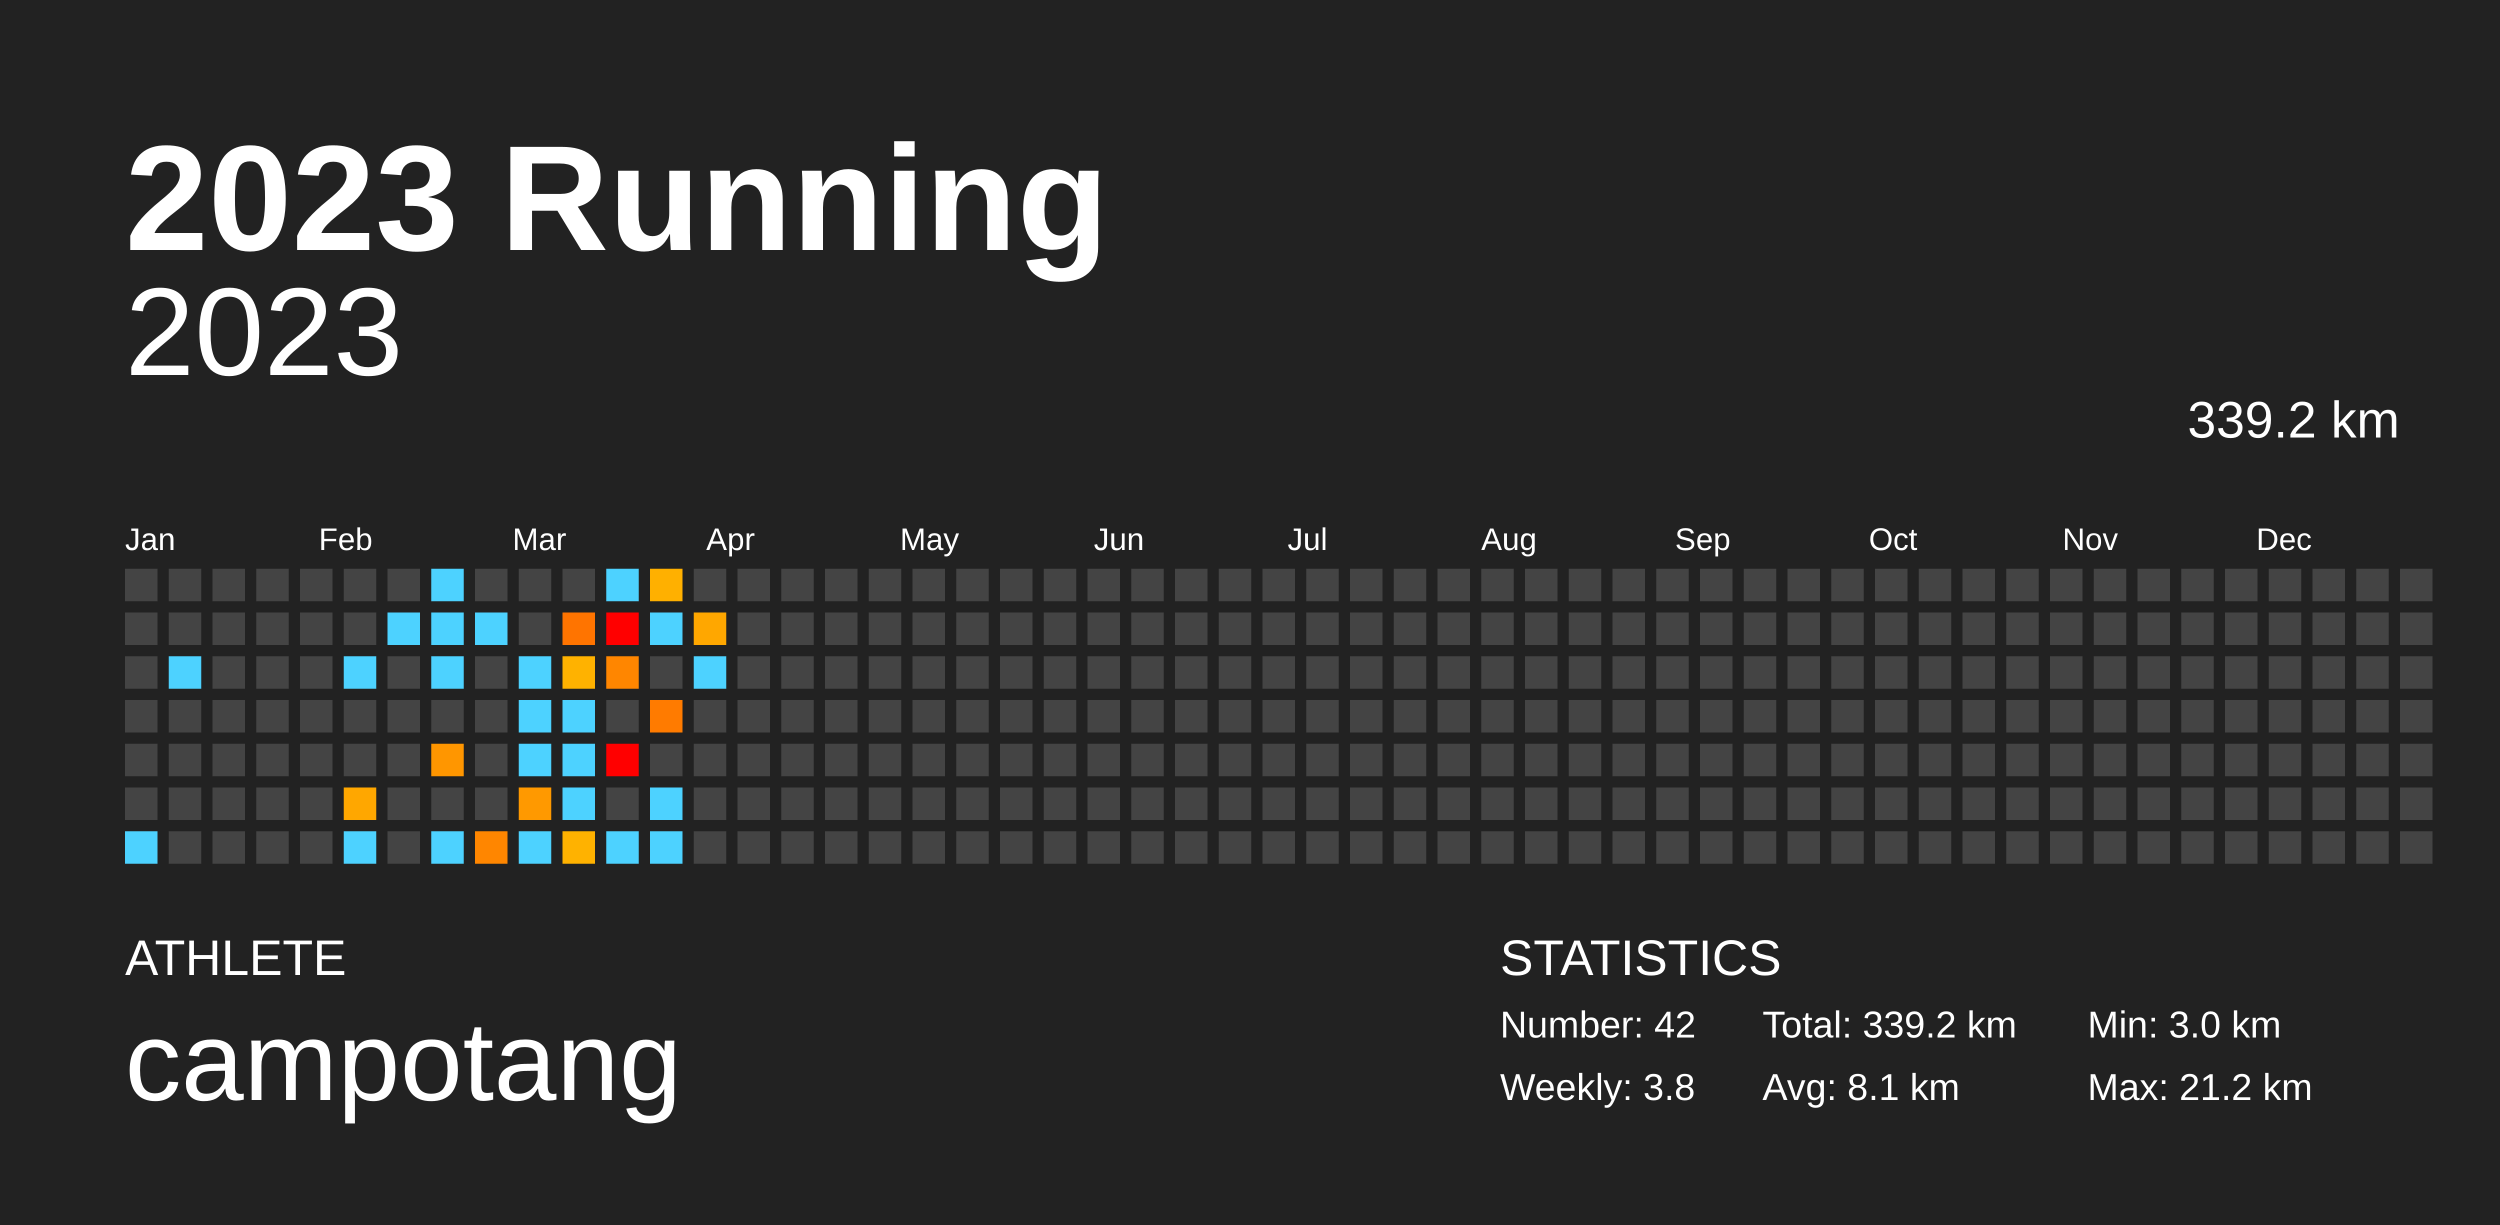
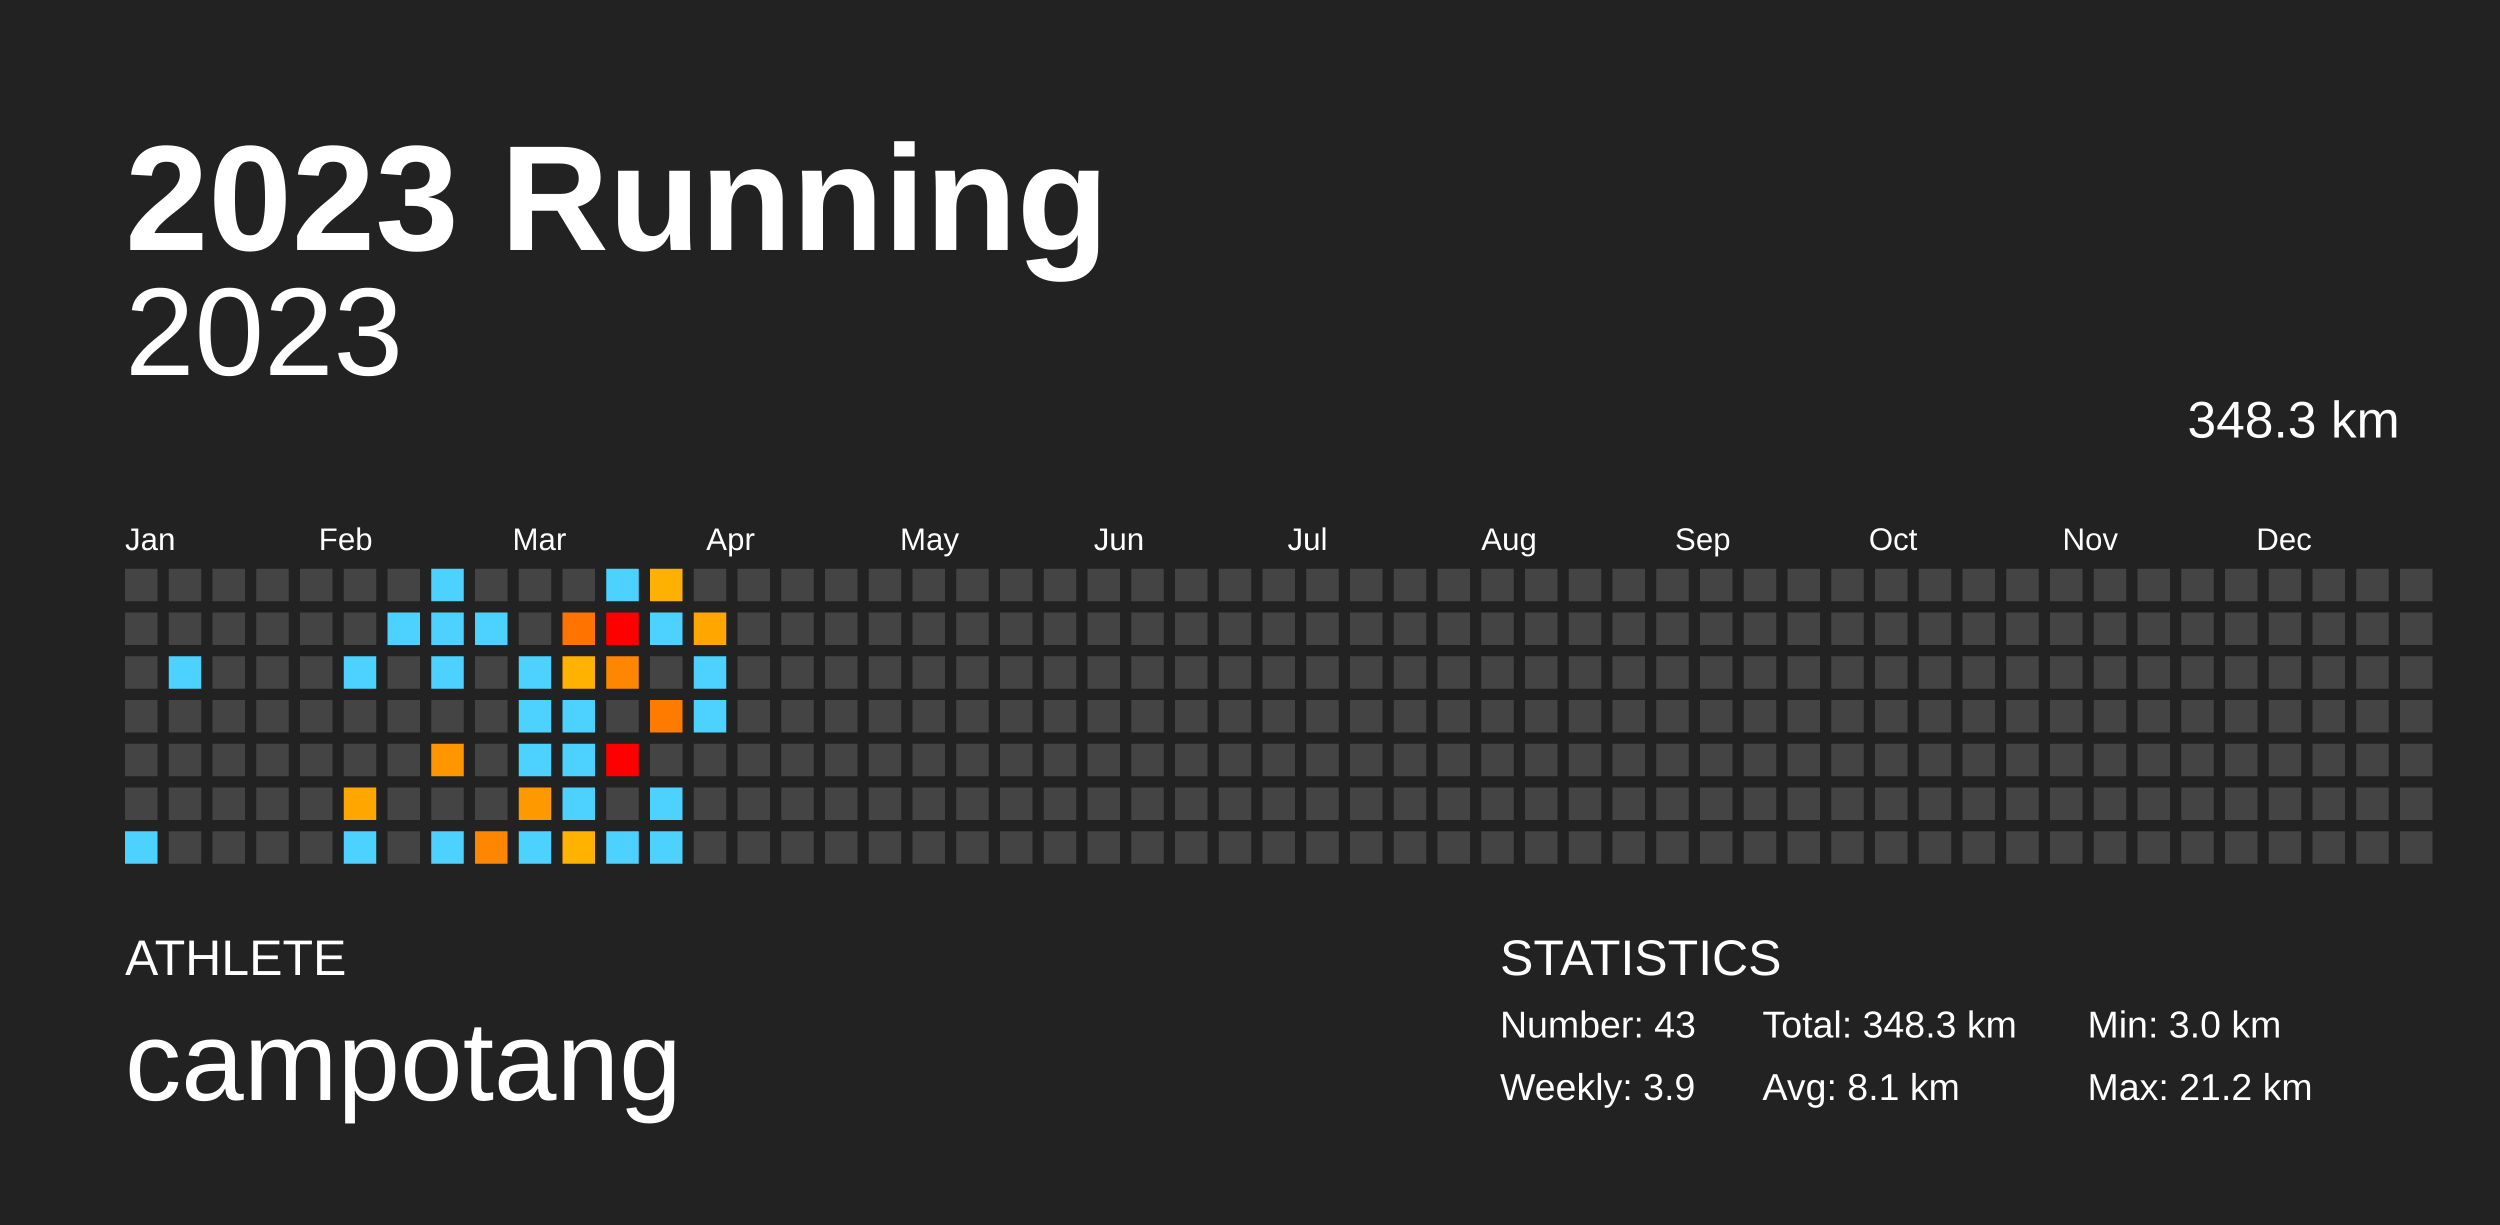
<svg xmlns="http://www.w3.org/2000/svg" baseProfile="full" height="98mm" version="1.1" viewBox="0,0,200,98" width="200mm">
  <defs />
  <rect fill="#222222" height="98" width="200" x="0" y="0" />
  <text fill="#FFFFFF" style="font-size:12px; font-family:Arial; font-weight:bold;" x="10" y="20">2023 Running</text>
  <text fill="#FFFFFF" style="font-size:4px; font-family:Arial" x="10" y="78">ATHLETE</text>
  <text fill="#FFFFFF" style="font-size:9px; font-family:Arial" x="10" y="88">campotang</text>
  <text fill="#FFFFFF" style="font-size:4px; font-family:Arial" x="120" y="78">STATISTICS</text>
-   <text fill="#FFFFFF" style="font-size:3px; font-family:Arial" x="120" y="83">Number: 42</text>
-   <text fill="#FFFFFF" style="font-size:3px; font-family:Arial" x="120" y="88">Weekly: 3.8</text>
-   <text fill="#FFFFFF" style="font-size:3px; font-family:Arial" x="141" y="83">Total: 339.2 km</text>
+   <text fill="#FFFFFF" style="font-size:3px; font-family:Arial" x="120" y="83">Number: 43</text>
+   <text fill="#FFFFFF" style="font-size:3px; font-family:Arial" x="120" y="88">Weekly: 3.9</text>
+   <text fill="#FFFFFF" style="font-size:3px; font-family:Arial" x="141" y="83">Total: 348.3 km</text>
  <text fill="#FFFFFF" style="font-size:3px; font-family:Arial" x="141" y="88">Avg: 8.1 km</text>
  <text fill="#FFFFFF" style="font-size:3px; font-family:Arial" x="167" y="83">Min: 3.0 km</text>
  <text fill="#FFFFFF" style="font-size:3px; font-family:Arial" x="167" y="88">Max: 21.2 km</text>
  <text alignment-baseline="hanging" fill="#FFFFFF" style="font-size:10.0px; font-family:Arial;" x="10" y="30">2023</text>
-   <text alignment-baseline="hanging" fill="#FFFFFF" style="font-size:4.125px; font-family:Arial;" x="175" y="35">339.2 km</text>
+   <text alignment-baseline="hanging" fill="#FFFFFF" style="font-size:4.125px; font-family:Arial;" x="175" y="35">348.3 km</text>
  <text fill="#FFFFFF" style="font-size:2.5px; font-family:Arial" x="10.0" y="44">Jan</text>
  <text fill="#FFFFFF" style="font-size:2.5px; font-family:Arial" x="25.5" y="44">Feb</text>
  <text fill="#FFFFFF" style="font-size:2.5px; font-family:Arial" x="41.0" y="44">Mar</text>
  <text fill="#FFFFFF" style="font-size:2.5px; font-family:Arial" x="56.5" y="44">Apr</text>
  <text fill="#FFFFFF" style="font-size:2.5px; font-family:Arial" x="72.0" y="44">May</text>
  <text fill="#FFFFFF" style="font-size:2.5px; font-family:Arial" x="87.5" y="44">Jun</text>
  <text fill="#FFFFFF" style="font-size:2.5px; font-family:Arial" x="103.0" y="44">Jul</text>
  <text fill="#FFFFFF" style="font-size:2.5px; font-family:Arial" x="118.5" y="44">Aug</text>
  <text fill="#FFFFFF" style="font-size:2.5px; font-family:Arial" x="134.0" y="44">Sep</text>
  <text fill="#FFFFFF" style="font-size:2.5px; font-family:Arial" x="149.5" y="44">Oct</text>
  <text fill="#FFFFFF" style="font-size:2.5px; font-family:Arial" x="165.0" y="44">Nov</text>
  <text fill="#FFFFFF" style="font-size:2.5px; font-family:Arial" x="180.5" y="44">Dec</text>
  <rect fill="#444444" height="2.6" width="2.6" x="10.0" y="45.5" />
  <rect fill="#444444" height="2.6" width="2.6" x="10.0" y="49.0" />
  <rect fill="#444444" height="2.6" width="2.6" x="10.0" y="52.5" />
  <rect fill="#444444" height="2.6" width="2.6" x="10.0" y="56.0" />
  <rect fill="#444444" height="2.6" width="2.6" x="10.0" y="59.5" />
  <rect fill="#444444" height="2.6" width="2.6" x="10.0" y="63.0" />
  <rect fill="#4dd2ff" height="2.6" width="2.6" x="10.0" y="66.5" />
  <rect fill="#444444" height="2.6" width="2.6" x="13.5" y="45.5" />
  <rect fill="#444444" height="2.6" width="2.6" x="13.5" y="49.0" />
  <rect fill="#4dd2ff" height="2.6" width="2.6" x="13.5" y="52.5" />
  <rect fill="#444444" height="2.6" width="2.6" x="13.5" y="56.0" />
  <rect fill="#444444" height="2.6" width="2.6" x="13.5" y="59.5" />
  <rect fill="#444444" height="2.6" width="2.6" x="13.5" y="63.0" />
  <rect fill="#444444" height="2.6" width="2.6" x="13.5" y="66.5" />
  <rect fill="#444444" height="2.6" width="2.6" x="17.0" y="45.5" />
  <rect fill="#444444" height="2.6" width="2.6" x="17.0" y="49.0" />
  <rect fill="#444444" height="2.6" width="2.6" x="17.0" y="52.5" />
  <rect fill="#444444" height="2.6" width="2.6" x="17.0" y="56.0" />
  <rect fill="#444444" height="2.6" width="2.6" x="17.0" y="59.5" />
  <rect fill="#444444" height="2.6" width="2.6" x="17.0" y="63.0" />
  <rect fill="#444444" height="2.6" width="2.6" x="17.0" y="66.5" />
  <rect fill="#444444" height="2.6" width="2.6" x="20.5" y="45.5" />
  <rect fill="#444444" height="2.6" width="2.6" x="20.5" y="49.0" />
  <rect fill="#444444" height="2.6" width="2.6" x="20.5" y="52.5" />
  <rect fill="#444444" height="2.6" width="2.6" x="20.5" y="56.0" />
  <rect fill="#444444" height="2.6" width="2.6" x="20.5" y="59.5" />
  <rect fill="#444444" height="2.6" width="2.6" x="20.5" y="63.0" />
  <rect fill="#444444" height="2.6" width="2.6" x="20.5" y="66.5" />
  <rect fill="#444444" height="2.6" width="2.6" x="24.0" y="45.5" />
  <rect fill="#444444" height="2.6" width="2.6" x="24.0" y="49.0" />
  <rect fill="#444444" height="2.6" width="2.6" x="24.0" y="52.5" />
  <rect fill="#444444" height="2.6" width="2.6" x="24.0" y="56.0" />
  <rect fill="#444444" height="2.6" width="2.6" x="24.0" y="59.5" />
  <rect fill="#444444" height="2.6" width="2.6" x="24.0" y="63.0" />
  <rect fill="#444444" height="2.6" width="2.6" x="24.0" y="66.5" />
  <rect fill="#444444" height="2.6" width="2.6" x="27.5" y="45.5" />
  <rect fill="#444444" height="2.6" width="2.6" x="27.5" y="49.0" />
  <rect fill="#4dd2ff" height="2.6" width="2.6" x="27.5" y="52.5" />
  <rect fill="#444444" height="2.6" width="2.6" x="27.5" y="56.0" />
  <rect fill="#444444" height="2.6" width="2.6" x="27.5" y="59.5" />
  <rect fill="#ffa700" height="2.6" width="2.6" x="27.5" y="63.0" />
  <rect fill="#4dd2ff" height="2.6" width="2.6" x="27.5" y="66.5" />
  <rect fill="#444444" height="2.6" width="2.6" x="31.0" y="45.5" />
  <rect fill="#4dd2ff" height="2.6" width="2.6" x="31.0" y="49.0" />
  <rect fill="#444444" height="2.6" width="2.6" x="31.0" y="52.5" />
  <rect fill="#444444" height="2.6" width="2.6" x="31.0" y="56.0" />
  <rect fill="#444444" height="2.6" width="2.6" x="31.0" y="59.5" />
  <rect fill="#444444" height="2.6" width="2.6" x="31.0" y="63.0" />
  <rect fill="#444444" height="2.6" width="2.6" x="31.0" y="66.5" />
  <rect fill="#4dd2ff" height="2.6" width="2.6" x="34.5" y="45.5" />
  <rect fill="#4dd2ff" height="2.6" width="2.6" x="34.5" y="49.0" />
  <rect fill="#4dd2ff" height="2.6" width="2.6" x="34.5" y="52.5" />
  <rect fill="#444444" height="2.6" width="2.6" x="34.5" y="56.0" />
  <rect fill="#ff9600" height="2.6" width="2.6" x="34.5" y="59.5" />
  <rect fill="#444444" height="2.6" width="2.6" x="34.5" y="63.0" />
  <rect fill="#4dd2ff" height="2.6" width="2.6" x="34.5" y="66.5" />
  <rect fill="#444444" height="2.6" width="2.6" x="38.0" y="45.5" />
  <rect fill="#4dd2ff" height="2.6" width="2.6" x="38.0" y="49.0" />
  <rect fill="#444444" height="2.6" width="2.6" x="38.0" y="52.5" />
  <rect fill="#444444" height="2.6" width="2.6" x="38.0" y="56.0" />
  <rect fill="#444444" height="2.6" width="2.6" x="38.0" y="59.5" />
  <rect fill="#444444" height="2.6" width="2.6" x="38.0" y="63.0" />
  <rect fill="#ff8600" height="2.6" width="2.6" x="38.0" y="66.5" />
  <rect fill="#444444" height="2.6" width="2.6" x="41.5" y="45.5" />
  <rect fill="#444444" height="2.6" width="2.6" x="41.5" y="49.0" />
  <rect fill="#4dd2ff" height="2.6" width="2.6" x="41.5" y="52.5" />
  <rect fill="#4dd2ff" height="2.6" width="2.6" x="41.5" y="56.0" />
  <rect fill="#4dd2ff" height="2.6" width="2.6" x="41.5" y="59.5" />
  <rect fill="#ff9900" height="2.6" width="2.6" x="41.5" y="63.0" />
  <rect fill="#4dd2ff" height="2.6" width="2.6" x="41.5" y="66.5" />
  <rect fill="#444444" height="2.6" width="2.6" x="45.0" y="45.5" />
  <rect fill="#ff7400" height="2.6" width="2.6" x="45.0" y="49.0" />
  <rect fill="#ffb200" height="2.6" width="2.6" x="45.0" y="52.5" />
  <rect fill="#4dd2ff" height="2.6" width="2.6" x="45.0" y="56.0" />
  <rect fill="#4dd2ff" height="2.6" width="2.6" x="45.0" y="59.5" />
  <rect fill="#4dd2ff" height="2.6" width="2.6" x="45.0" y="63.0" />
  <rect fill="#ffb200" height="2.6" width="2.6" x="45.0" y="66.5" />
  <rect fill="#4dd2ff" height="2.6" width="2.6" x="48.5" y="45.5" />
  <rect fill="red" height="2.6" width="2.6" x="48.5" y="49.0" />
  <rect fill="#ff8600" height="2.6" width="2.6" x="48.5" y="52.5" />
  <rect fill="#444444" height="2.6" width="2.6" x="48.5" y="56.0" />
  <rect fill="red" height="2.6" width="2.6" x="48.5" y="59.5" />
  <rect fill="#444444" height="2.6" width="2.6" x="48.5" y="63.0" />
  <rect fill="#4dd2ff" height="2.6" width="2.6" x="48.5" y="66.5" />
  <rect fill="#ffb000" height="2.6" width="2.6" x="52.0" y="45.5" />
  <rect fill="#4dd2ff" height="2.6" width="2.6" x="52.0" y="49.0" />
  <rect fill="#444444" height="2.6" width="2.6" x="52.0" y="52.5" />
  <rect fill="#ff7b00" height="2.6" width="2.6" x="52.0" y="56.0" />
  <rect fill="#444444" height="2.6" width="2.6" x="52.0" y="59.5" />
  <rect fill="#4dd2ff" height="2.6" width="2.6" x="52.0" y="63.0" />
  <rect fill="#4dd2ff" height="2.6" width="2.6" x="52.0" y="66.5" />
  <rect fill="#444444" height="2.6" width="2.6" x="55.5" y="45.5" />
  <rect fill="#ffa700" height="2.6" width="2.6" x="55.5" y="49.0" />
  <rect fill="#4dd2ff" height="2.6" width="2.6" x="55.5" y="52.5" />
-   <rect fill="#444444" height="2.6" width="2.6" x="55.5" y="56.0" />
+   <rect fill="#4dd2ff" height="2.6" width="2.6" x="55.5" y="56.0" />
  <rect fill="#444444" height="2.6" width="2.6" x="55.5" y="59.5" />
  <rect fill="#444444" height="2.6" width="2.6" x="55.5" y="63.0" />
  <rect fill="#444444" height="2.6" width="2.6" x="55.5" y="66.5" />
  <rect fill="#444444" height="2.6" width="2.6" x="59.0" y="45.5" />
  <rect fill="#444444" height="2.6" width="2.6" x="59.0" y="49.0" />
  <rect fill="#444444" height="2.6" width="2.6" x="59.0" y="52.5" />
  <rect fill="#444444" height="2.6" width="2.6" x="59.0" y="56.0" />
  <rect fill="#444444" height="2.6" width="2.6" x="59.0" y="59.5" />
  <rect fill="#444444" height="2.6" width="2.6" x="59.0" y="63.0" />
  <rect fill="#444444" height="2.6" width="2.6" x="59.0" y="66.5" />
  <rect fill="#444444" height="2.6" width="2.6" x="62.5" y="45.5" />
  <rect fill="#444444" height="2.6" width="2.6" x="62.5" y="49.0" />
  <rect fill="#444444" height="2.6" width="2.6" x="62.5" y="52.5" />
  <rect fill="#444444" height="2.6" width="2.6" x="62.5" y="56.0" />
  <rect fill="#444444" height="2.6" width="2.6" x="62.5" y="59.5" />
  <rect fill="#444444" height="2.6" width="2.6" x="62.5" y="63.0" />
  <rect fill="#444444" height="2.6" width="2.6" x="62.5" y="66.5" />
  <rect fill="#444444" height="2.6" width="2.6" x="66.0" y="45.5" />
  <rect fill="#444444" height="2.6" width="2.6" x="66.0" y="49.0" />
  <rect fill="#444444" height="2.6" width="2.6" x="66.0" y="52.5" />
  <rect fill="#444444" height="2.6" width="2.6" x="66.0" y="56.0" />
  <rect fill="#444444" height="2.6" width="2.6" x="66.0" y="59.5" />
  <rect fill="#444444" height="2.6" width="2.6" x="66.0" y="63.0" />
  <rect fill="#444444" height="2.6" width="2.6" x="66.0" y="66.5" />
  <rect fill="#444444" height="2.6" width="2.6" x="69.5" y="45.5" />
  <rect fill="#444444" height="2.6" width="2.6" x="69.5" y="49.0" />
  <rect fill="#444444" height="2.6" width="2.6" x="69.5" y="52.5" />
  <rect fill="#444444" height="2.6" width="2.6" x="69.5" y="56.0" />
  <rect fill="#444444" height="2.6" width="2.6" x="69.5" y="59.5" />
  <rect fill="#444444" height="2.6" width="2.6" x="69.5" y="63.0" />
  <rect fill="#444444" height="2.6" width="2.6" x="69.5" y="66.5" />
  <rect fill="#444444" height="2.6" width="2.6" x="73.0" y="45.5" />
  <rect fill="#444444" height="2.6" width="2.6" x="73.0" y="49.0" />
  <rect fill="#444444" height="2.6" width="2.6" x="73.0" y="52.5" />
  <rect fill="#444444" height="2.6" width="2.6" x="73.0" y="56.0" />
  <rect fill="#444444" height="2.6" width="2.6" x="73.0" y="59.5" />
  <rect fill="#444444" height="2.6" width="2.6" x="73.0" y="63.0" />
  <rect fill="#444444" height="2.6" width="2.6" x="73.0" y="66.5" />
  <rect fill="#444444" height="2.6" width="2.6" x="76.5" y="45.5" />
  <rect fill="#444444" height="2.6" width="2.6" x="76.5" y="49.0" />
  <rect fill="#444444" height="2.6" width="2.6" x="76.5" y="52.5" />
  <rect fill="#444444" height="2.6" width="2.6" x="76.5" y="56.0" />
  <rect fill="#444444" height="2.6" width="2.6" x="76.5" y="59.5" />
  <rect fill="#444444" height="2.6" width="2.6" x="76.5" y="63.0" />
  <rect fill="#444444" height="2.6" width="2.6" x="76.5" y="66.5" />
  <rect fill="#444444" height="2.6" width="2.6" x="80.0" y="45.5" />
  <rect fill="#444444" height="2.6" width="2.6" x="80.0" y="49.0" />
  <rect fill="#444444" height="2.6" width="2.6" x="80.0" y="52.5" />
  <rect fill="#444444" height="2.6" width="2.6" x="80.0" y="56.0" />
  <rect fill="#444444" height="2.6" width="2.6" x="80.0" y="59.5" />
  <rect fill="#444444" height="2.6" width="2.6" x="80.0" y="63.0" />
  <rect fill="#444444" height="2.6" width="2.6" x="80.0" y="66.5" />
  <rect fill="#444444" height="2.6" width="2.6" x="83.5" y="45.5" />
  <rect fill="#444444" height="2.6" width="2.6" x="83.5" y="49.0" />
  <rect fill="#444444" height="2.6" width="2.6" x="83.5" y="52.5" />
  <rect fill="#444444" height="2.6" width="2.6" x="83.5" y="56.0" />
  <rect fill="#444444" height="2.6" width="2.6" x="83.5" y="59.5" />
  <rect fill="#444444" height="2.6" width="2.6" x="83.5" y="63.0" />
  <rect fill="#444444" height="2.6" width="2.6" x="83.5" y="66.5" />
  <rect fill="#444444" height="2.6" width="2.6" x="87.0" y="45.5" />
  <rect fill="#444444" height="2.6" width="2.6" x="87.0" y="49.0" />
  <rect fill="#444444" height="2.6" width="2.6" x="87.0" y="52.5" />
  <rect fill="#444444" height="2.6" width="2.6" x="87.0" y="56.0" />
  <rect fill="#444444" height="2.6" width="2.6" x="87.0" y="59.5" />
  <rect fill="#444444" height="2.6" width="2.6" x="87.0" y="63.0" />
  <rect fill="#444444" height="2.6" width="2.6" x="87.0" y="66.5" />
  <rect fill="#444444" height="2.6" width="2.6" x="90.5" y="45.5" />
  <rect fill="#444444" height="2.6" width="2.6" x="90.5" y="49.0" />
  <rect fill="#444444" height="2.6" width="2.6" x="90.5" y="52.5" />
  <rect fill="#444444" height="2.6" width="2.6" x="90.5" y="56.0" />
  <rect fill="#444444" height="2.6" width="2.6" x="90.5" y="59.5" />
  <rect fill="#444444" height="2.6" width="2.6" x="90.5" y="63.0" />
  <rect fill="#444444" height="2.6" width="2.6" x="90.5" y="66.5" />
  <rect fill="#444444" height="2.6" width="2.6" x="94.0" y="45.5" />
  <rect fill="#444444" height="2.6" width="2.6" x="94.0" y="49.0" />
  <rect fill="#444444" height="2.6" width="2.6" x="94.0" y="52.5" />
  <rect fill="#444444" height="2.6" width="2.6" x="94.0" y="56.0" />
  <rect fill="#444444" height="2.6" width="2.6" x="94.0" y="59.5" />
  <rect fill="#444444" height="2.6" width="2.6" x="94.0" y="63.0" />
  <rect fill="#444444" height="2.6" width="2.6" x="94.0" y="66.5" />
  <rect fill="#444444" height="2.6" width="2.6" x="97.5" y="45.5" />
  <rect fill="#444444" height="2.6" width="2.6" x="97.5" y="49.0" />
  <rect fill="#444444" height="2.6" width="2.6" x="97.5" y="52.5" />
  <rect fill="#444444" height="2.6" width="2.6" x="97.5" y="56.0" />
  <rect fill="#444444" height="2.6" width="2.6" x="97.5" y="59.5" />
  <rect fill="#444444" height="2.6" width="2.6" x="97.5" y="63.0" />
  <rect fill="#444444" height="2.6" width="2.6" x="97.5" y="66.5" />
  <rect fill="#444444" height="2.6" width="2.6" x="101.0" y="45.5" />
  <rect fill="#444444" height="2.6" width="2.6" x="101.0" y="49.0" />
  <rect fill="#444444" height="2.6" width="2.6" x="101.0" y="52.5" />
  <rect fill="#444444" height="2.6" width="2.6" x="101.0" y="56.0" />
  <rect fill="#444444" height="2.6" width="2.6" x="101.0" y="59.5" />
  <rect fill="#444444" height="2.6" width="2.6" x="101.0" y="63.0" />
  <rect fill="#444444" height="2.6" width="2.6" x="101.0" y="66.5" />
  <rect fill="#444444" height="2.6" width="2.6" x="104.5" y="45.5" />
  <rect fill="#444444" height="2.6" width="2.6" x="104.5" y="49.0" />
  <rect fill="#444444" height="2.6" width="2.6" x="104.5" y="52.5" />
  <rect fill="#444444" height="2.6" width="2.6" x="104.5" y="56.0" />
  <rect fill="#444444" height="2.6" width="2.6" x="104.5" y="59.5" />
  <rect fill="#444444" height="2.6" width="2.6" x="104.5" y="63.0" />
  <rect fill="#444444" height="2.6" width="2.6" x="104.5" y="66.5" />
  <rect fill="#444444" height="2.6" width="2.6" x="108.0" y="45.5" />
  <rect fill="#444444" height="2.6" width="2.6" x="108.0" y="49.0" />
  <rect fill="#444444" height="2.6" width="2.6" x="108.0" y="52.5" />
  <rect fill="#444444" height="2.6" width="2.6" x="108.0" y="56.0" />
  <rect fill="#444444" height="2.6" width="2.6" x="108.0" y="59.5" />
  <rect fill="#444444" height="2.6" width="2.6" x="108.0" y="63.0" />
  <rect fill="#444444" height="2.6" width="2.6" x="108.0" y="66.5" />
  <rect fill="#444444" height="2.6" width="2.6" x="111.5" y="45.5" />
  <rect fill="#444444" height="2.6" width="2.6" x="111.5" y="49.0" />
  <rect fill="#444444" height="2.6" width="2.6" x="111.5" y="52.5" />
  <rect fill="#444444" height="2.6" width="2.6" x="111.5" y="56.0" />
  <rect fill="#444444" height="2.6" width="2.6" x="111.5" y="59.5" />
  <rect fill="#444444" height="2.6" width="2.6" x="111.5" y="63.0" />
  <rect fill="#444444" height="2.6" width="2.6" x="111.5" y="66.5" />
  <rect fill="#444444" height="2.6" width="2.6" x="115.0" y="45.5" />
  <rect fill="#444444" height="2.6" width="2.6" x="115.0" y="49.0" />
  <rect fill="#444444" height="2.6" width="2.6" x="115.0" y="52.5" />
  <rect fill="#444444" height="2.6" width="2.6" x="115.0" y="56.0" />
  <rect fill="#444444" height="2.6" width="2.6" x="115.0" y="59.5" />
  <rect fill="#444444" height="2.6" width="2.6" x="115.0" y="63.0" />
  <rect fill="#444444" height="2.6" width="2.6" x="115.0" y="66.5" />
  <rect fill="#444444" height="2.6" width="2.6" x="118.5" y="45.5" />
  <rect fill="#444444" height="2.6" width="2.6" x="118.5" y="49.0" />
  <rect fill="#444444" height="2.6" width="2.6" x="118.5" y="52.5" />
  <rect fill="#444444" height="2.6" width="2.6" x="118.5" y="56.0" />
  <rect fill="#444444" height="2.6" width="2.6" x="118.5" y="59.5" />
  <rect fill="#444444" height="2.6" width="2.6" x="118.5" y="63.0" />
  <rect fill="#444444" height="2.6" width="2.6" x="118.5" y="66.5" />
  <rect fill="#444444" height="2.6" width="2.6" x="122.0" y="45.5" />
  <rect fill="#444444" height="2.6" width="2.6" x="122.0" y="49.0" />
  <rect fill="#444444" height="2.6" width="2.6" x="122.0" y="52.5" />
  <rect fill="#444444" height="2.6" width="2.6" x="122.0" y="56.0" />
  <rect fill="#444444" height="2.6" width="2.6" x="122.0" y="59.5" />
  <rect fill="#444444" height="2.6" width="2.6" x="122.0" y="63.0" />
  <rect fill="#444444" height="2.6" width="2.6" x="122.0" y="66.5" />
  <rect fill="#444444" height="2.6" width="2.6" x="125.5" y="45.5" />
  <rect fill="#444444" height="2.6" width="2.6" x="125.5" y="49.0" />
  <rect fill="#444444" height="2.6" width="2.6" x="125.5" y="52.5" />
  <rect fill="#444444" height="2.6" width="2.6" x="125.5" y="56.0" />
  <rect fill="#444444" height="2.6" width="2.6" x="125.5" y="59.5" />
  <rect fill="#444444" height="2.6" width="2.6" x="125.5" y="63.0" />
  <rect fill="#444444" height="2.6" width="2.6" x="125.5" y="66.5" />
  <rect fill="#444444" height="2.6" width="2.6" x="129.0" y="45.5" />
  <rect fill="#444444" height="2.6" width="2.6" x="129.0" y="49.0" />
  <rect fill="#444444" height="2.6" width="2.6" x="129.0" y="52.5" />
  <rect fill="#444444" height="2.6" width="2.6" x="129.0" y="56.0" />
  <rect fill="#444444" height="2.6" width="2.6" x="129.0" y="59.5" />
  <rect fill="#444444" height="2.6" width="2.6" x="129.0" y="63.0" />
  <rect fill="#444444" height="2.6" width="2.6" x="129.0" y="66.5" />
  <rect fill="#444444" height="2.6" width="2.6" x="132.5" y="45.5" />
  <rect fill="#444444" height="2.6" width="2.6" x="132.5" y="49.0" />
  <rect fill="#444444" height="2.6" width="2.6" x="132.5" y="52.5" />
  <rect fill="#444444" height="2.6" width="2.6" x="132.5" y="56.0" />
  <rect fill="#444444" height="2.6" width="2.6" x="132.5" y="59.5" />
  <rect fill="#444444" height="2.6" width="2.6" x="132.5" y="63.0" />
  <rect fill="#444444" height="2.6" width="2.6" x="132.5" y="66.5" />
  <rect fill="#444444" height="2.6" width="2.6" x="136.0" y="45.5" />
  <rect fill="#444444" height="2.6" width="2.6" x="136.0" y="49.0" />
  <rect fill="#444444" height="2.6" width="2.6" x="136.0" y="52.5" />
  <rect fill="#444444" height="2.6" width="2.6" x="136.0" y="56.0" />
  <rect fill="#444444" height="2.6" width="2.6" x="136.0" y="59.5" />
  <rect fill="#444444" height="2.6" width="2.6" x="136.0" y="63.0" />
  <rect fill="#444444" height="2.6" width="2.6" x="136.0" y="66.5" />
  <rect fill="#444444" height="2.6" width="2.6" x="139.5" y="45.5" />
  <rect fill="#444444" height="2.6" width="2.6" x="139.5" y="49.0" />
  <rect fill="#444444" height="2.6" width="2.6" x="139.5" y="52.5" />
  <rect fill="#444444" height="2.6" width="2.6" x="139.5" y="56.0" />
  <rect fill="#444444" height="2.6" width="2.6" x="139.5" y="59.5" />
  <rect fill="#444444" height="2.6" width="2.6" x="139.5" y="63.0" />
  <rect fill="#444444" height="2.6" width="2.6" x="139.5" y="66.5" />
  <rect fill="#444444" height="2.6" width="2.6" x="143.0" y="45.5" />
  <rect fill="#444444" height="2.6" width="2.6" x="143.0" y="49.0" />
  <rect fill="#444444" height="2.6" width="2.6" x="143.0" y="52.5" />
  <rect fill="#444444" height="2.6" width="2.6" x="143.0" y="56.0" />
  <rect fill="#444444" height="2.6" width="2.6" x="143.0" y="59.5" />
  <rect fill="#444444" height="2.6" width="2.6" x="143.0" y="63.0" />
  <rect fill="#444444" height="2.6" width="2.6" x="143.0" y="66.5" />
  <rect fill="#444444" height="2.6" width="2.6" x="146.5" y="45.5" />
  <rect fill="#444444" height="2.6" width="2.6" x="146.5" y="49.0" />
  <rect fill="#444444" height="2.6" width="2.6" x="146.5" y="52.5" />
  <rect fill="#444444" height="2.6" width="2.6" x="146.5" y="56.0" />
  <rect fill="#444444" height="2.6" width="2.6" x="146.5" y="59.5" />
  <rect fill="#444444" height="2.6" width="2.6" x="146.5" y="63.0" />
  <rect fill="#444444" height="2.6" width="2.6" x="146.5" y="66.5" />
  <rect fill="#444444" height="2.6" width="2.6" x="150.0" y="45.5" />
  <rect fill="#444444" height="2.6" width="2.6" x="150.0" y="49.0" />
  <rect fill="#444444" height="2.6" width="2.6" x="150.0" y="52.5" />
  <rect fill="#444444" height="2.6" width="2.6" x="150.0" y="56.0" />
  <rect fill="#444444" height="2.6" width="2.6" x="150.0" y="59.5" />
  <rect fill="#444444" height="2.6" width="2.6" x="150.0" y="63.0" />
  <rect fill="#444444" height="2.6" width="2.6" x="150.0" y="66.5" />
  <rect fill="#444444" height="2.6" width="2.6" x="153.5" y="45.5" />
  <rect fill="#444444" height="2.6" width="2.6" x="153.5" y="49.0" />
  <rect fill="#444444" height="2.6" width="2.6" x="153.5" y="52.5" />
  <rect fill="#444444" height="2.6" width="2.6" x="153.5" y="56.0" />
  <rect fill="#444444" height="2.6" width="2.6" x="153.5" y="59.5" />
  <rect fill="#444444" height="2.6" width="2.6" x="153.5" y="63.0" />
  <rect fill="#444444" height="2.6" width="2.6" x="153.5" y="66.5" />
  <rect fill="#444444" height="2.6" width="2.6" x="157.0" y="45.5" />
  <rect fill="#444444" height="2.6" width="2.6" x="157.0" y="49.0" />
  <rect fill="#444444" height="2.6" width="2.6" x="157.0" y="52.5" />
  <rect fill="#444444" height="2.6" width="2.6" x="157.0" y="56.0" />
  <rect fill="#444444" height="2.6" width="2.6" x="157.0" y="59.5" />
  <rect fill="#444444" height="2.6" width="2.6" x="157.0" y="63.0" />
  <rect fill="#444444" height="2.6" width="2.6" x="157.0" y="66.5" />
  <rect fill="#444444" height="2.6" width="2.6" x="160.5" y="45.5" />
  <rect fill="#444444" height="2.6" width="2.6" x="160.5" y="49.0" />
  <rect fill="#444444" height="2.6" width="2.6" x="160.5" y="52.5" />
  <rect fill="#444444" height="2.6" width="2.6" x="160.5" y="56.0" />
  <rect fill="#444444" height="2.6" width="2.6" x="160.5" y="59.5" />
  <rect fill="#444444" height="2.6" width="2.6" x="160.5" y="63.0" />
  <rect fill="#444444" height="2.6" width="2.6" x="160.5" y="66.5" />
  <rect fill="#444444" height="2.6" width="2.6" x="164.0" y="45.5" />
  <rect fill="#444444" height="2.6" width="2.6" x="164.0" y="49.0" />
  <rect fill="#444444" height="2.6" width="2.6" x="164.0" y="52.5" />
  <rect fill="#444444" height="2.6" width="2.6" x="164.0" y="56.0" />
  <rect fill="#444444" height="2.6" width="2.6" x="164.0" y="59.5" />
  <rect fill="#444444" height="2.6" width="2.6" x="164.0" y="63.0" />
  <rect fill="#444444" height="2.6" width="2.6" x="164.0" y="66.5" />
  <rect fill="#444444" height="2.6" width="2.6" x="167.5" y="45.5" />
  <rect fill="#444444" height="2.6" width="2.6" x="167.5" y="49.0" />
  <rect fill="#444444" height="2.6" width="2.6" x="167.5" y="52.5" />
  <rect fill="#444444" height="2.6" width="2.6" x="167.5" y="56.0" />
  <rect fill="#444444" height="2.6" width="2.6" x="167.5" y="59.5" />
  <rect fill="#444444" height="2.6" width="2.6" x="167.5" y="63.0" />
  <rect fill="#444444" height="2.6" width="2.6" x="167.5" y="66.5" />
  <rect fill="#444444" height="2.6" width="2.6" x="171.0" y="45.5" />
  <rect fill="#444444" height="2.6" width="2.6" x="171.0" y="49.0" />
  <rect fill="#444444" height="2.6" width="2.6" x="171.0" y="52.5" />
  <rect fill="#444444" height="2.6" width="2.6" x="171.0" y="56.0" />
  <rect fill="#444444" height="2.6" width="2.6" x="171.0" y="59.5" />
  <rect fill="#444444" height="2.6" width="2.6" x="171.0" y="63.0" />
  <rect fill="#444444" height="2.6" width="2.6" x="171.0" y="66.5" />
  <rect fill="#444444" height="2.6" width="2.6" x="174.5" y="45.5" />
  <rect fill="#444444" height="2.6" width="2.6" x="174.5" y="49.0" />
  <rect fill="#444444" height="2.6" width="2.6" x="174.5" y="52.5" />
  <rect fill="#444444" height="2.6" width="2.6" x="174.5" y="56.0" />
  <rect fill="#444444" height="2.6" width="2.6" x="174.5" y="59.5" />
  <rect fill="#444444" height="2.6" width="2.6" x="174.5" y="63.0" />
  <rect fill="#444444" height="2.6" width="2.6" x="174.5" y="66.5" />
  <rect fill="#444444" height="2.6" width="2.6" x="178.0" y="45.5" />
  <rect fill="#444444" height="2.6" width="2.6" x="178.0" y="49.0" />
  <rect fill="#444444" height="2.6" width="2.6" x="178.0" y="52.5" />
  <rect fill="#444444" height="2.6" width="2.6" x="178.0" y="56.0" />
  <rect fill="#444444" height="2.6" width="2.6" x="178.0" y="59.5" />
  <rect fill="#444444" height="2.6" width="2.6" x="178.0" y="63.0" />
  <rect fill="#444444" height="2.6" width="2.6" x="178.0" y="66.5" />
  <rect fill="#444444" height="2.6" width="2.6" x="181.5" y="45.5" />
  <rect fill="#444444" height="2.6" width="2.6" x="181.5" y="49.0" />
  <rect fill="#444444" height="2.6" width="2.6" x="181.5" y="52.5" />
  <rect fill="#444444" height="2.6" width="2.6" x="181.5" y="56.0" />
  <rect fill="#444444" height="2.6" width="2.6" x="181.5" y="59.5" />
  <rect fill="#444444" height="2.6" width="2.6" x="181.5" y="63.0" />
  <rect fill="#444444" height="2.6" width="2.6" x="181.5" y="66.5" />
  <rect fill="#444444" height="2.6" width="2.6" x="185.0" y="45.5" />
  <rect fill="#444444" height="2.6" width="2.6" x="185.0" y="49.0" />
  <rect fill="#444444" height="2.6" width="2.6" x="185.0" y="52.5" />
  <rect fill="#444444" height="2.6" width="2.6" x="185.0" y="56.0" />
  <rect fill="#444444" height="2.6" width="2.6" x="185.0" y="59.5" />
  <rect fill="#444444" height="2.6" width="2.6" x="185.0" y="63.0" />
  <rect fill="#444444" height="2.6" width="2.6" x="185.0" y="66.5" />
  <rect fill="#444444" height="2.6" width="2.6" x="188.5" y="45.5" />
  <rect fill="#444444" height="2.6" width="2.6" x="188.5" y="49.0" />
  <rect fill="#444444" height="2.6" width="2.6" x="188.5" y="52.5" />
  <rect fill="#444444" height="2.6" width="2.6" x="188.5" y="56.0" />
  <rect fill="#444444" height="2.6" width="2.6" x="188.5" y="59.5" />
  <rect fill="#444444" height="2.6" width="2.6" x="188.5" y="63.0" />
  <rect fill="#444444" height="2.6" width="2.6" x="188.5" y="66.5" />
  <rect fill="#444444" height="2.6" width="2.6" x="192.0" y="45.5" />
  <rect fill="#444444" height="2.6" width="2.6" x="192.0" y="49.0" />
  <rect fill="#444444" height="2.6" width="2.6" x="192.0" y="52.5" />
  <rect fill="#444444" height="2.6" width="2.6" x="192.0" y="56.0" />
  <rect fill="#444444" height="2.6" width="2.6" x="192.0" y="59.5" />
  <rect fill="#444444" height="2.6" width="2.6" x="192.0" y="63.0" />
  <rect fill="#444444" height="2.6" width="2.6" x="192.0" y="66.5" />
</svg>
